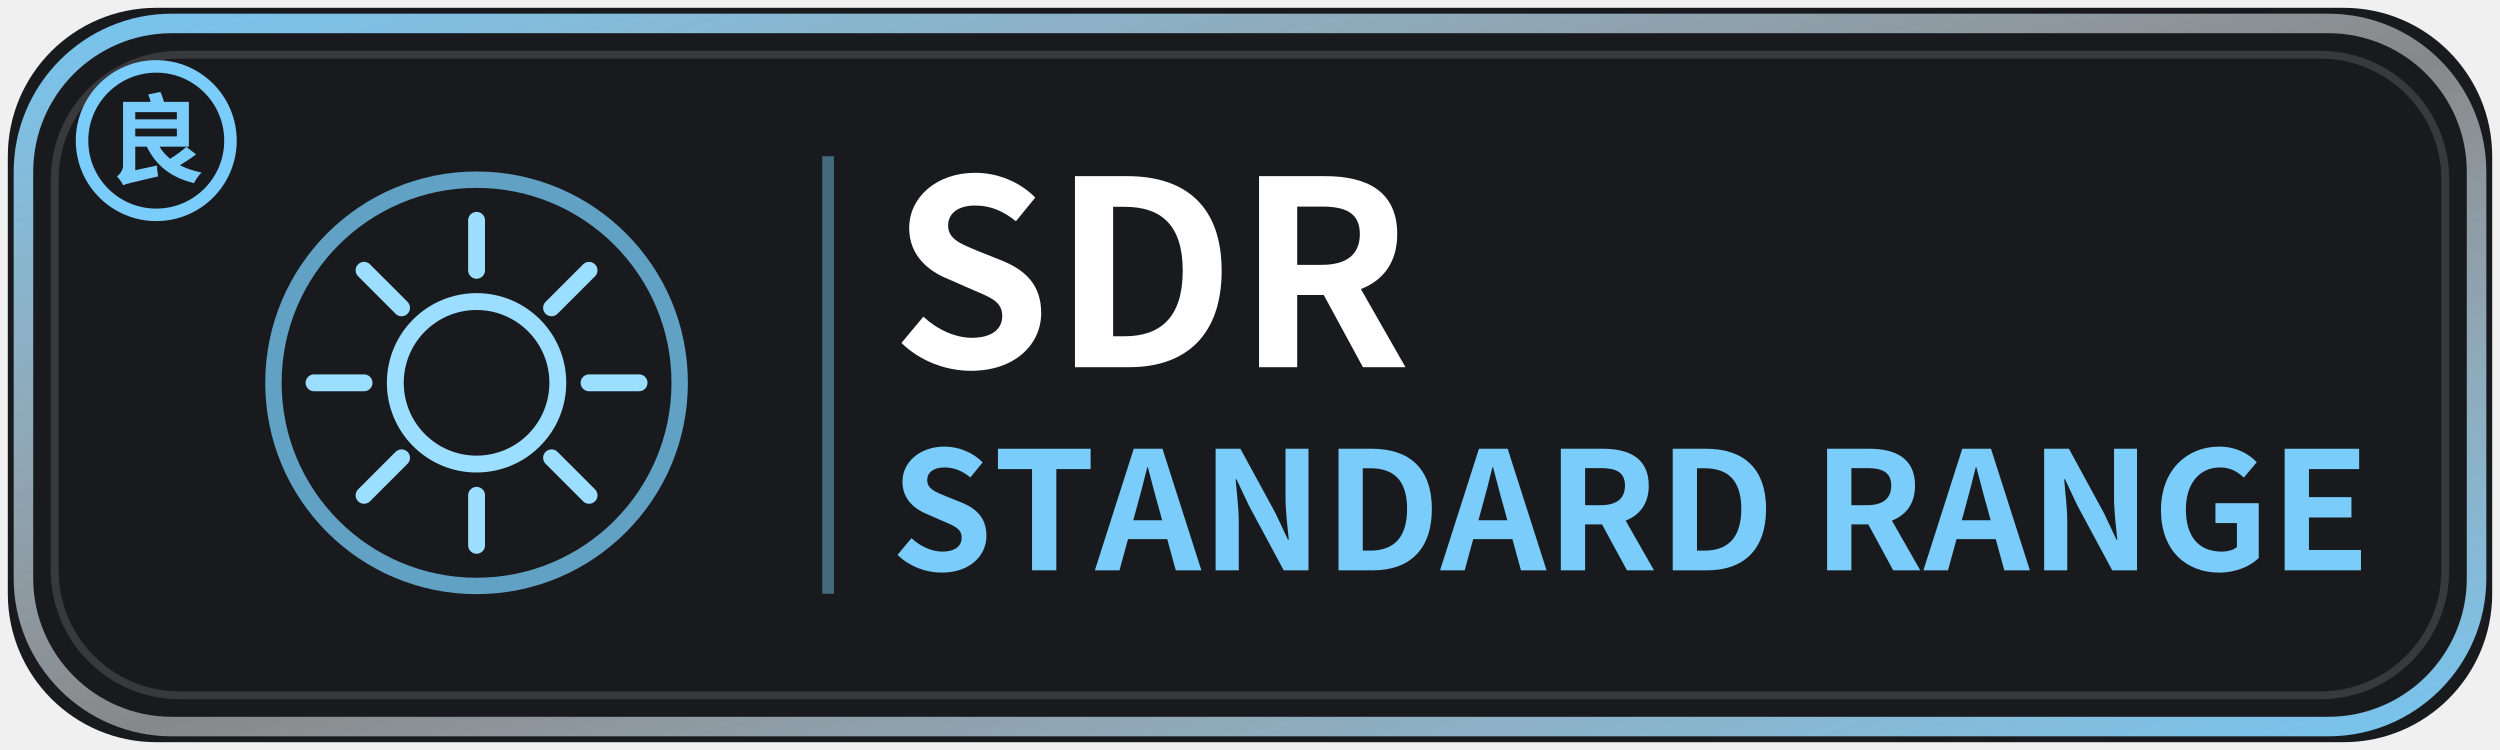
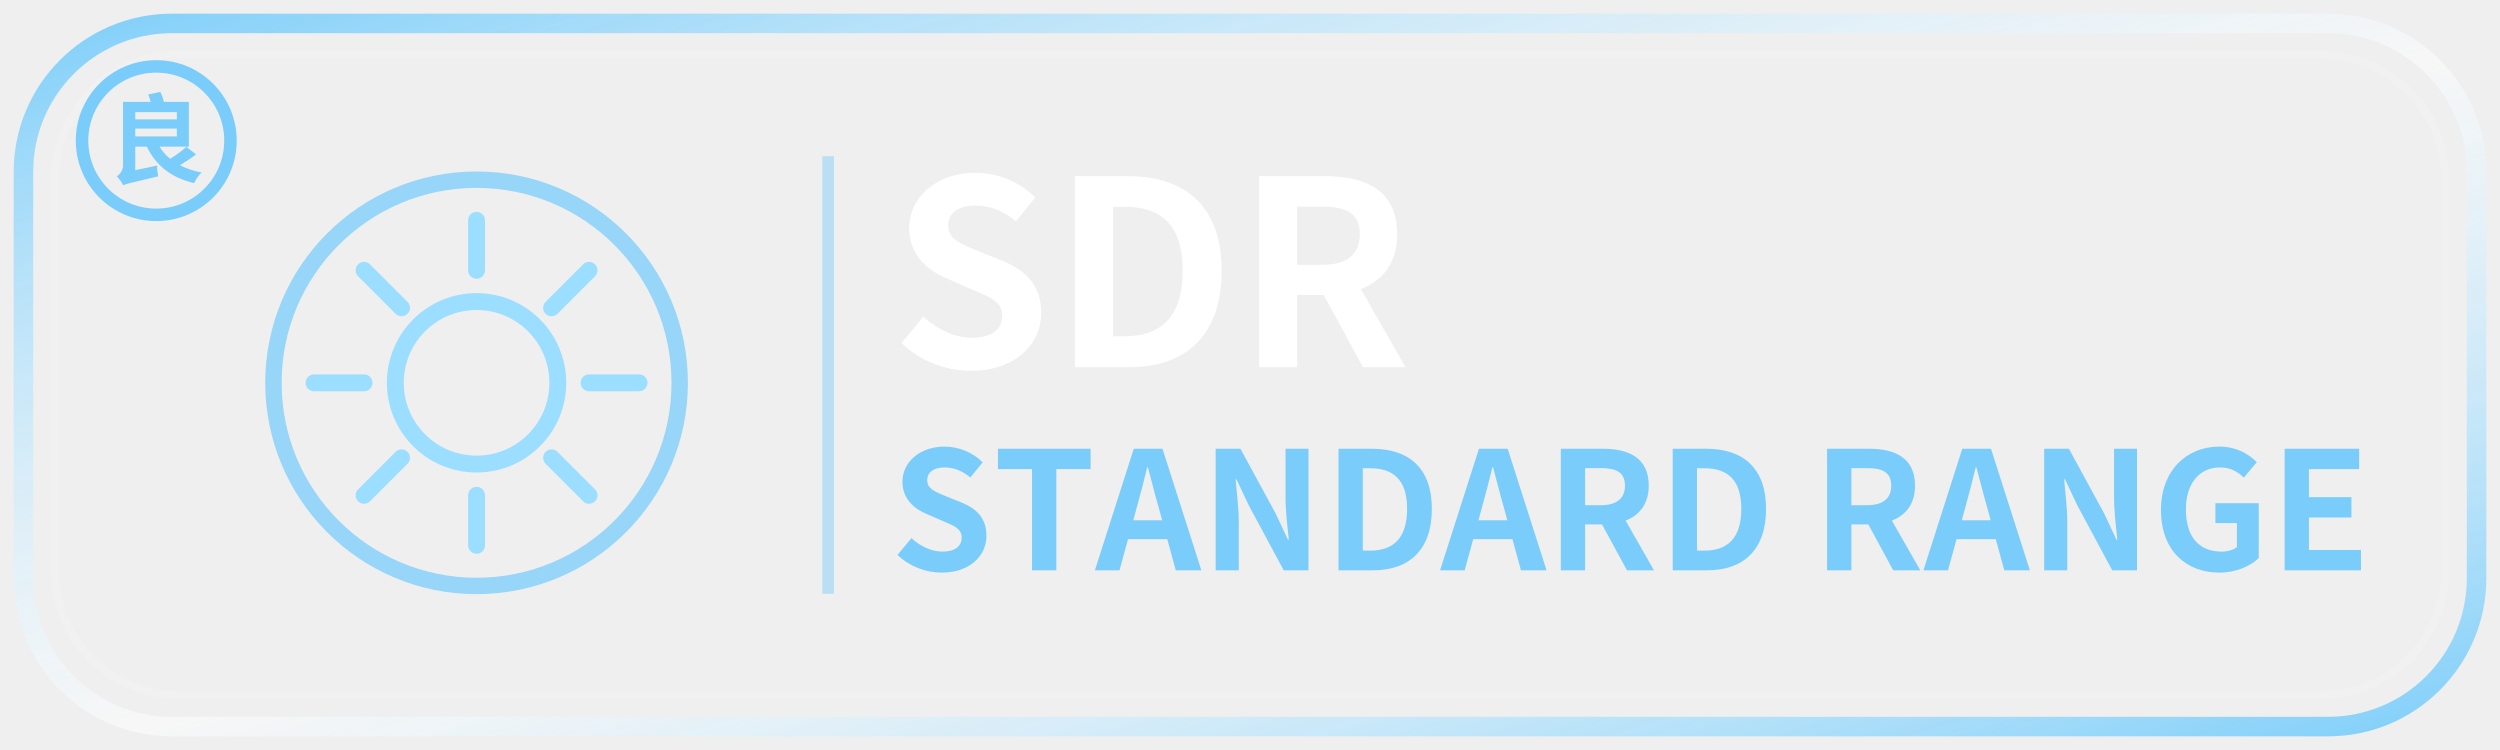
<svg xmlns="http://www.w3.org/2000/svg" width="320" height="96" viewBox="0 0 320 96" preserveAspectRatio="xMidYMid meet" overflow="hidden">
-   <rect x="1" y="1" width="318" height="94" rx="19" fill="#101216" fill-opacity="0.96" />
+   <rect x="0" y="0" width="320" height="96" fill="#000000" fill-opacity="0.004" />
  <defs>
    <linearGradient id="edge" x1="0" y1="0" x2="1" y2="1">
      <stop offset="0" stop-color="#7ACDFA" stop-opacity=".95" />
      <stop offset=".52" stop-color="#FFFFFF" stop-opacity=".48" />
      <stop offset="1" stop-color="#7ACDFA" stop-opacity=".95" />
    </linearGradient>
  </defs>
  <rect x="3" y="3" width="314" height="90" rx="19" fill="none" stroke="url(#edge)" stroke-width="2.5" />
  <rect x="7" y="7" width="306" height="82" rx="16" fill="none" stroke="#FFFFFF" stroke-opacity=".14" stroke-width="1" />
  <circle cx="20" cy="18" r="9.5" fill="none" stroke="#7ACDFA" stroke-width="1.6" />
  <g aria-label="良" fill="#7ACDFA" transform="translate(13.75 22.5) scale(0.0125 -0.0125)">
    <path d="M711 483V403H285V483ZM711 578H285V652H711ZM162 -98C191 -82 239 -72 520 -6C514 20 508 71 508 105L285 57V298H403C498 105 651 -19 887 -75C902 -42 937 8 964 34C880 50 806 75 742 108C797 141 857 180 908 219L808 296C765 257 701 210 642 174C598 210 562 251 533 298H834V757H579C570 790 557 829 542 859L418 833C427 810 436 783 443 757H160V105C160 51 122 12 97 -7C117 -26 151 -72 162 -98Z" transform="translate(0 0)" />
  </g>
  <circle cx="61" cy="49" r="26" fill="none" stroke="#7ACDFA" stroke-width="2.1" stroke-opacity=".75" />
  <g transform="translate(37 25) scale(.8)">
    <circle cx="30" cy="30" r="13" fill="none" stroke="#9CDEFF" stroke-width="2.7" stroke-linecap="round" stroke-linejoin="round" />
    <path d="M30 4v8m0 36v8M4 30h8m36 0h8M12 12l6 6m24 24 6 6M12 48l6-6m24-24 6-6" fill="none" stroke="#9CDEFF" stroke-width="2.7" stroke-linecap="round" stroke-linejoin="round" />
  </g>
  <path d="M106 20v56" stroke="#7ACDFA" stroke-opacity=".45" stroke-width="1.5" />
  <g aria-label="SDR" fill="#FFFFFF" transform="translate(114 47) scale(0.033 -0.033)">
    <path d="M312 -14C483 -14 584 89 584 210C584 317 525 375 435 412L338 451C275 477 223 496 223 549C223 598 263 627 328 627C390 627 439 604 486 566L561 658C501 719 415 754 328 754C179 754 72 660 72 540C72 432 148 372 223 342L321 299C387 271 433 254 433 199C433 147 392 114 315 114C250 114 179 147 127 196L42 94C114 24 213 -14 312 -14Z" transform="translate(0 0)" />
    <path d="M91 0H302C521 0 660 124 660 374C660 623 521 741 294 741H91ZM239 120V622H284C423 622 509 554 509 374C509 194 423 120 284 120Z" transform="translate(624 0)" />
    <path d="M239 397V623H335C430 623 482 596 482 516C482 437 430 397 335 397ZM494 0H659L486 303C571 336 627 405 627 516C627 686 504 741 348 741H91V0H239V280H342Z" transform="translate(1338 0)" />
  </g>
  <g aria-label="STANDARD RANGE" fill="#7ACDFA" transform="translate(114 73) scale(0.021 -0.021)">
    <path d="M312 -14C483 -14 584 89 584 210C584 317 525 375 435 412L338 451C275 477 223 496 223 549C223 598 263 627 328 627C390 627 439 604 486 566L561 658C501 719 415 754 328 754C179 754 72 660 72 540C72 432 148 372 223 342L321 299C387 271 433 254 433 199C433 147 392 114 315 114C250 114 179 147 127 196L42 94C114 24 213 -14 312 -14Z" transform="translate(0 0)" />
    <path d="M238 0H386V617H595V741H30V617H238Z" transform="translate(624 0)" />
    <path d="M-4 0H146L198 190H437L489 0H645L408 741H233ZM230 305 252 386C274 463 295 547 315 628H319C341 549 361 463 384 386L406 305Z" transform="translate(1249 0)" />
    <path d="M91 0H232V297C232 382 219 475 213 555H218L293 396L506 0H657V741H517V445C517 361 529 263 537 186H532L457 346L242 741H91Z" transform="translate(1890 0)" />
    <path d="M91 0H302C521 0 660 124 660 374C660 623 521 741 294 741H91ZM239 120V622H284C423 622 509 554 509 374C509 194 423 120 284 120Z" transform="translate(2639 0)" />
    <path d="M-4 0H146L198 190H437L489 0H645L408 741H233ZM230 305 252 386C274 463 295 547 315 628H319C341 549 361 463 384 386L406 305Z" transform="translate(3353 0)" />
    <path d="M239 397V623H335C430 623 482 596 482 516C482 437 430 397 335 397ZM494 0H659L486 303C571 336 627 405 627 516C627 686 504 741 348 741H91V0H239V280H342Z" transform="translate(3994 0)" />
    <path d="M91 0H302C521 0 660 124 660 374C660 623 521 741 294 741H91ZM239 120V622H284C423 622 509 554 509 374C509 194 423 120 284 120Z" transform="translate(4676 0)" />
    <path d="M239 397V623H335C430 623 482 596 482 516C482 437 430 397 335 397ZM494 0H659L486 303C571 336 627 405 627 516C627 686 504 741 348 741H91V0H239V280H342Z" transform="translate(5617 0)" />
    <path d="M-4 0H146L198 190H437L489 0H645L408 741H233ZM230 305 252 386C274 463 295 547 315 628H319C341 549 361 463 384 386L406 305Z" transform="translate(6299 0)" />
    <path d="M91 0H232V297C232 382 219 475 213 555H218L293 396L506 0H657V741H517V445C517 361 529 263 537 186H532L457 346L242 741H91Z" transform="translate(6940 0)" />
    <path d="M409 -14C511 -14 599 25 650 75V409H386V288H517V142C497 124 460 114 425 114C279 114 206 211 206 372C206 531 290 627 414 627C480 627 522 600 559 565L638 659C590 708 516 754 409 754C212 754 54 611 54 367C54 120 208 -14 409 -14Z" transform="translate(7689 0)" />
    <path d="M91 0H556V124H239V322H498V446H239V617H545V741H91Z" transform="translate(8406 0)" />
  </g>
</svg>
